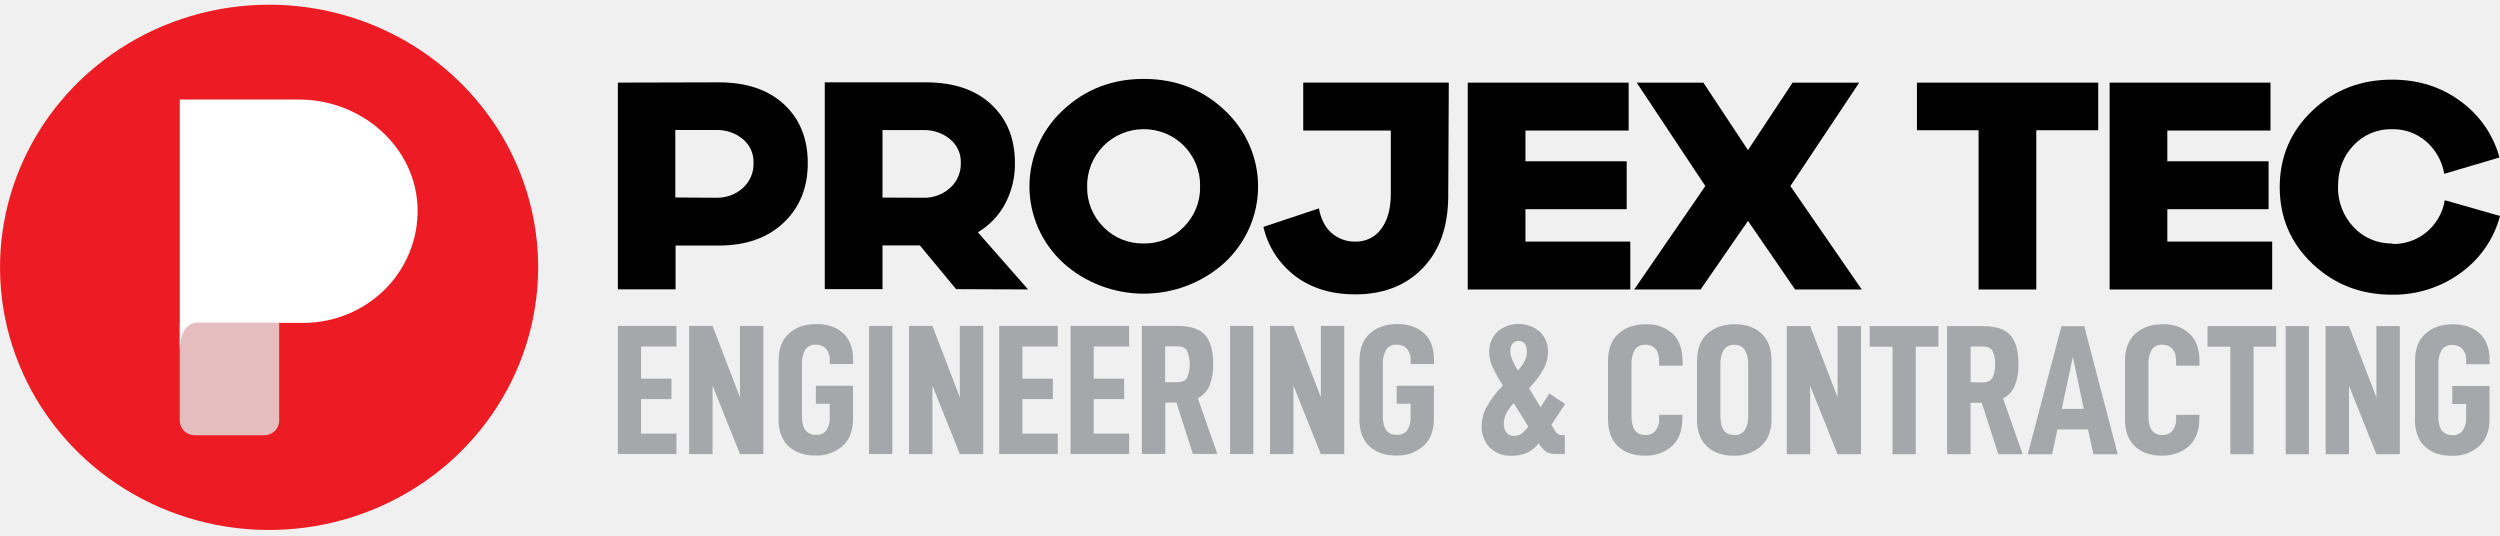
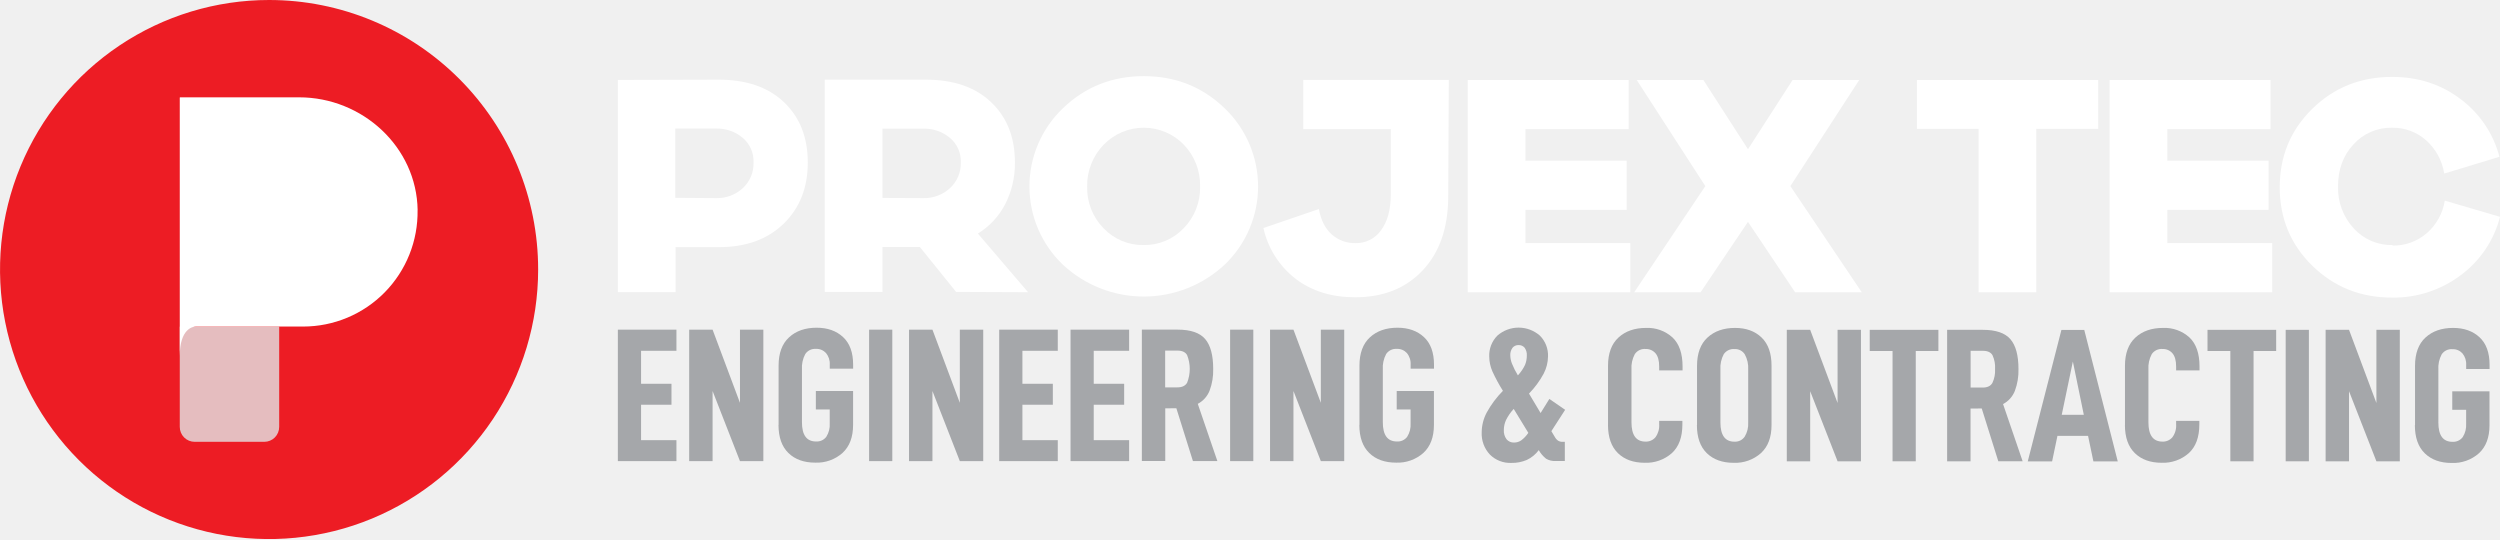
- <svg xmlns="http://www.w3.org/2000/svg" width="257" height="55" viewBox="0 0 257 55" fill="none">
-   <g clip-path="url(#clip0_1_1277)">
-     <path d="M55.322 27.483C55.322 32.822 53.699 38.042 50.66 42.482C47.621 46.922 43.301 50.383 38.247 52.426C33.193 54.47 27.631 55.004 22.266 53.963C16.901 52.921 11.972 50.349 8.104 46.574C4.235 42.798 1.601 37.987 0.534 32.75C-0.533 27.513 0.014 22.084 2.108 17.151C4.201 12.217 7.747 8.001 12.295 5.034C16.844 2.067 22.192 0.484 27.662 0.484C34.998 0.484 42.033 3.328 47.22 8.392C52.407 13.455 55.322 20.322 55.322 27.483Z" fill="#ED1C24" />
-     <path d="M28.652 33.192H18.516C18.507 33.192 18.498 33.195 18.491 33.202C18.484 33.209 18.48 33.217 18.48 33.227V43.248C18.48 43.644 18.642 44.024 18.929 44.304C19.216 44.585 19.605 44.742 20.012 44.742H27.169C27.576 44.742 27.965 44.585 28.252 44.304C28.539 44.024 28.701 43.644 28.701 43.248V33.227C28.701 33.217 28.697 33.209 28.69 33.202C28.683 33.195 28.674 33.192 28.665 33.192" fill="#E5BDBF" />
-     <path d="M42.932 21.529C42.83 15.19 37.244 10.233 30.75 10.233H18.516C18.507 10.233 18.498 10.237 18.492 10.243C18.485 10.249 18.481 10.257 18.48 10.266V36.146C18.48 33.384 19.848 33.202 20.114 33.194H31.168C32.729 33.194 34.273 32.891 35.712 32.302C37.152 31.714 38.456 30.852 39.551 29.766C40.645 28.68 41.507 27.393 42.087 25.979C42.667 24.565 42.952 23.052 42.927 21.529" fill="white" />
-     <path d="M65.902 38.926H69.028V41.026H65.902V44.575H69.538V46.675H63.516V33.506H69.538V35.623H65.902V38.926Z" fill="#A5A7AA" />
-     <path d="M78.472 46.675H76.068L73.254 39.651V46.675H70.847V33.506H73.254L76.068 40.834V33.506H78.472V46.675Z" fill="#A5A7AA" />
-     <path d="M80.039 43.046V37.11C80.039 35.863 80.397 34.918 81.113 34.275C81.83 33.633 82.775 33.311 83.948 33.311C85.07 33.311 85.975 33.623 86.666 34.248C87.357 34.872 87.702 35.795 87.702 37.015V37.416H85.298V37.015C85.327 36.59 85.188 36.17 84.908 35.842C84.778 35.706 84.62 35.599 84.444 35.528C84.267 35.457 84.078 35.424 83.887 35.431C83.673 35.414 83.458 35.453 83.263 35.543C83.069 35.634 82.903 35.773 82.782 35.947C82.522 36.421 82.404 36.957 82.44 37.493V42.779C82.44 44.064 82.923 44.707 83.887 44.707C84.089 44.72 84.291 44.684 84.476 44.603C84.66 44.521 84.821 44.396 84.944 44.239C85.204 43.838 85.327 43.367 85.296 42.894V41.501H83.869V39.651H87.697V43.048C87.697 44.27 87.336 45.205 86.613 45.853C85.841 46.52 84.835 46.869 83.806 46.827C82.645 46.827 81.727 46.505 81.05 45.863C80.373 45.22 80.032 44.282 80.029 43.048" fill="#A5A7AA" />
-     <path d="M91.729 33.506H89.343V46.675H91.729V33.506Z" fill="#A5A7AA" />
-     <path d="M101.076 46.675H98.67L95.855 39.651V46.675H93.449V33.506H95.855L98.67 40.834V33.506H101.076V46.675Z" fill="#A5A7AA" />
-     <path d="M105.103 38.926H108.232V41.026H105.103V44.575H108.74V46.675H102.717V33.506H108.74V35.623H105.103V38.926Z" fill="#A5A7AA" />
-     <path d="M112.435 38.926H115.563V41.026H112.435V44.575H116.074V46.675H110.051V33.506H116.074V35.623H112.435V38.926Z" fill="#A5A7AA" />
-     <path d="M121.04 39.287C121.521 39.287 121.854 39.131 122.037 38.819C122.396 37.933 122.396 36.947 122.037 36.061C121.867 35.756 121.531 35.603 121.029 35.603H119.779V39.287H121.04ZM119.789 41.387V46.663H117.383V33.503H121.06C122.39 33.503 123.332 33.815 123.885 34.437C124.438 35.06 124.715 36.056 124.717 37.426C124.739 38.175 124.613 38.92 124.344 39.621C124.114 40.187 123.684 40.655 123.132 40.938L125.146 46.667H122.632L120.93 41.379L119.789 41.387Z" fill="#A5A7AA" />
-     <path d="M128.841 33.506H126.455V46.675H128.841V33.506Z" fill="#A5A7AA" />
-     <path d="M138.186 46.675H135.782L132.967 39.651V46.675H130.561V33.506H132.967L135.782 40.834V33.506H138.186V46.675Z" fill="#A5A7AA" />
-     <path d="M139.752 43.046V37.11C139.752 35.863 140.11 34.918 140.827 34.275C141.543 33.633 142.488 33.311 143.662 33.311C144.783 33.311 145.689 33.623 146.379 34.248C147.07 34.872 147.416 35.795 147.416 37.015V37.416H145.012V37.015C145.041 36.59 144.901 36.17 144.621 35.842C144.491 35.706 144.333 35.599 144.157 35.528C143.981 35.457 143.791 35.424 143.6 35.431C143.386 35.414 143.171 35.453 142.977 35.543C142.783 35.634 142.617 35.773 142.496 35.947C142.236 36.421 142.117 36.957 142.154 37.493V42.779C142.154 44.064 142.636 44.707 143.6 44.707C143.803 44.72 144.005 44.684 144.189 44.603C144.373 44.521 144.534 44.396 144.657 44.239C144.917 43.838 145.04 43.367 145.009 42.894V41.501H143.58V39.651H147.408V43.048C147.408 44.27 147.046 45.205 146.323 45.853C145.552 46.52 144.546 46.869 143.516 46.827C142.356 46.827 141.437 46.505 140.76 45.863C140.083 45.22 139.743 44.282 139.74 43.048" fill="#A5A7AA" />
-     <path d="M155.257 36.099C155.266 36.37 155.322 36.638 155.423 36.891C155.593 37.305 155.798 37.704 156.038 38.084C156.335 37.775 156.582 37.424 156.771 37.043C156.897 36.743 156.961 36.422 156.957 36.099C156.977 35.821 156.898 35.544 156.732 35.316C156.657 35.229 156.563 35.16 156.457 35.114C156.35 35.068 156.234 35.046 156.117 35.05C155.997 35.044 155.876 35.066 155.766 35.114C155.655 35.162 155.558 35.235 155.482 35.327C155.32 35.552 155.241 35.824 155.257 36.099ZM157.115 43.848L155.61 41.444C155.292 41.777 155.026 42.153 154.819 42.56C154.672 42.873 154.595 43.212 154.594 43.556C154.571 43.891 154.671 44.222 154.877 44.49C154.972 44.597 155.09 44.681 155.222 44.738C155.355 44.794 155.498 44.82 155.643 44.814C155.9 44.816 156.152 44.743 156.367 44.605C156.659 44.395 156.91 44.137 157.11 43.843L157.115 43.848ZM160.629 44.739H160.864V46.663H159.925C159.58 46.684 159.236 46.604 158.937 46.433C158.633 46.196 158.377 45.904 158.184 45.574C157.864 45.997 157.44 46.335 156.952 46.558C156.451 46.764 155.911 46.865 155.367 46.854C154.959 46.871 154.552 46.805 154.172 46.661C153.792 46.516 153.446 46.296 153.157 46.015C152.871 45.715 152.648 45.362 152.504 44.977C152.36 44.592 152.297 44.183 152.318 43.773C152.326 43.091 152.501 42.421 152.828 41.818C153.279 41.018 153.842 40.283 154.5 39.633C154.094 39.006 153.731 38.352 153.415 37.678C153.206 37.211 153.096 36.708 153.093 36.198C153.077 35.811 153.143 35.424 153.287 35.062C153.432 34.701 153.652 34.373 153.933 34.099C154.537 33.584 155.312 33.301 156.114 33.301C156.915 33.301 157.69 33.584 158.294 34.099C158.576 34.372 158.796 34.701 158.941 35.062C159.086 35.423 159.153 35.81 159.136 36.198C159.127 36.798 158.973 37.386 158.687 37.917C158.283 38.646 157.776 39.317 157.182 39.91L158.373 41.858L159.274 40.445L160.897 41.534L159.481 43.673L159.833 44.246C159.914 44.398 160.031 44.529 160.175 44.627C160.314 44.708 160.473 44.747 160.634 44.742" fill="#A5A7AA" />
-     <path d="M165.304 43.066V37.13C165.304 35.883 165.662 34.938 166.378 34.295C167.095 33.653 168.04 33.331 169.214 33.331C170.213 33.288 171.189 33.63 171.931 34.285C172.622 34.921 172.967 35.889 172.967 37.187V37.588H170.563V37.197C170.563 36.599 170.437 36.157 170.183 35.869C170.057 35.728 169.899 35.616 169.723 35.542C169.546 35.468 169.355 35.434 169.162 35.441C168.948 35.424 168.733 35.463 168.539 35.553C168.345 35.644 168.179 35.783 168.058 35.957C167.798 36.431 167.679 36.967 167.716 37.503V42.792C167.716 44.077 168.198 44.72 169.162 44.72C169.356 44.727 169.548 44.691 169.725 44.615C169.901 44.539 170.058 44.425 170.183 44.281C170.463 43.906 170.598 43.446 170.563 42.983V42.64H172.949V43.003C172.949 44.275 172.588 45.233 171.865 45.875C171.097 46.534 170.099 46.879 169.078 46.839C167.918 46.839 166.999 46.518 166.322 45.875C165.645 45.233 165.305 44.294 165.302 43.061" fill="#A5A7AA" />
-     <path d="M179.714 42.799V37.511C179.749 36.977 179.627 36.443 179.362 35.974C179.25 35.803 179.092 35.665 178.907 35.572C178.721 35.48 178.514 35.437 178.306 35.449C178.091 35.431 177.876 35.47 177.682 35.561C177.488 35.651 177.322 35.791 177.201 35.964C176.941 36.438 176.823 36.974 176.859 37.511V42.799C176.859 44.084 177.341 44.727 178.306 44.727C178.509 44.738 178.712 44.698 178.895 44.611C179.078 44.523 179.236 44.392 179.352 44.229C179.618 43.802 179.744 43.306 179.714 42.807V42.799ZM174.455 43.073V37.13C174.455 35.883 174.813 34.938 175.529 34.295C176.246 33.653 177.191 33.331 178.365 33.331C179.499 33.331 180.409 33.653 181.092 34.295C181.776 34.938 182.117 35.883 182.113 37.13V43.066C182.113 44.286 181.752 45.221 181.029 45.87C180.257 46.537 179.251 46.886 178.222 46.844C177.061 46.844 176.142 46.523 175.463 45.88C174.784 45.238 174.444 44.3 174.442 43.066" fill="#A5A7AA" />
-     <path d="M191.308 46.692H188.904L186.086 39.671V46.692H183.683V33.523H186.086L188.904 40.854V33.523H191.308V46.692Z" fill="#A5A7AA" />
-     <path d="M196.94 35.643V46.692H194.554V35.643H192.208V33.523H199.267V35.643H196.94Z" fill="#A5A7AA" />
-     <path d="M203.822 39.307C204.305 39.307 204.638 39.151 204.82 38.839C205.028 38.407 205.122 37.932 205.093 37.456C205.125 36.984 205.037 36.512 204.837 36.081C204.667 35.776 204.331 35.623 203.829 35.623H202.579V39.307H203.822ZM202.571 41.407V46.695H200.165V33.523H203.842C205.171 33.523 206.113 33.835 206.667 34.46C207.222 35.084 207.499 36.08 207.499 37.449C207.522 38.197 207.395 38.942 207.126 39.643C206.896 40.209 206.467 40.677 205.914 40.961L207.928 46.69H205.424L203.722 41.402L202.571 41.407Z" fill="#A5A7AA" />
-     <path d="M213.09 36.699L211.947 42.034H214.215L213.09 36.699ZM211.505 44.142L210.957 46.7H208.453L211.914 33.531H214.261L217.704 46.7H215.2L214.652 44.142H211.505Z" fill="#A5A7AA" />
-     <path d="M218.447 43.066V37.13C218.447 35.883 218.805 34.938 219.521 34.295C220.237 33.653 221.182 33.331 222.356 33.331C223.355 33.288 224.332 33.631 225.074 34.285C225.764 34.921 226.11 35.889 226.11 37.187V37.588H223.706V37.197C223.706 36.599 223.579 36.157 223.326 35.87C223.199 35.728 223.042 35.617 222.865 35.542C222.688 35.468 222.497 35.434 222.305 35.441C222.09 35.424 221.875 35.463 221.681 35.553C221.487 35.644 221.321 35.783 221.2 35.957C220.94 36.431 220.822 36.967 220.858 37.504V42.792C220.858 44.077 221.34 44.72 222.305 44.72C222.498 44.727 222.69 44.691 222.867 44.615C223.044 44.539 223.201 44.425 223.326 44.281C223.606 43.906 223.741 43.446 223.706 42.983V42.64H226.092V43.004C226.092 44.276 225.73 45.233 225.007 45.876C224.24 46.534 223.242 46.879 222.221 46.839C221.06 46.839 220.141 46.518 219.462 45.876C218.783 45.233 218.443 44.295 218.441 43.061" fill="#A5A7AA" />
-     <path d="M231.665 35.643V46.692H229.279V35.643H226.931V33.523H233.99V35.643H231.665Z" fill="#A5A7AA" />
-     <path d="M237.353 33.523H234.967V46.692H237.353V33.523Z" fill="#A5A7AA" />
-     <path d="M246.701 46.692H244.294L241.48 39.671V46.692H239.073V33.523H241.48L244.294 40.854V33.523H246.701V46.692Z" fill="#A5A7AA" />
-     <path d="M248.265 43.066V37.13C248.265 35.883 248.623 34.938 249.34 34.295C250.056 33.653 251.001 33.331 252.175 33.331C253.296 33.331 254.202 33.642 254.892 34.265C255.583 34.888 255.929 35.81 255.929 37.033V37.446H253.522V37.045C253.551 36.62 253.411 36.2 253.132 35.872C253.002 35.736 252.843 35.629 252.667 35.558C252.491 35.487 252.301 35.454 252.111 35.461C251.897 35.444 251.681 35.483 251.487 35.573C251.293 35.664 251.127 35.803 251.006 35.977C250.746 36.451 250.628 36.987 250.664 37.523V42.812C250.664 44.097 251.146 44.739 252.111 44.739C252.313 44.753 252.515 44.717 252.7 44.635C252.884 44.553 253.045 44.428 253.167 44.271C253.428 43.87 253.551 43.4 253.52 42.926V41.534H252.093V39.683H255.921V43.081C255.921 44.301 255.559 45.236 254.836 45.885C254.065 46.552 253.059 46.901 252.029 46.859C250.869 46.859 249.95 46.538 249.271 45.895C248.592 45.253 248.252 44.314 248.25 43.081" fill="#A5A7AA" />
-     <path d="M73.636 20.329C74.642 20.353 75.618 19.996 76.359 19.332C76.723 19.004 77.01 18.603 77.201 18.157C77.391 17.711 77.481 17.23 77.464 16.747C77.483 16.28 77.392 15.816 77.198 15.389C77.005 14.963 76.713 14.585 76.347 14.286C75.588 13.668 74.625 13.339 73.636 13.362H69.421V20.301L73.636 20.329ZM73.866 8.465C76.732 8.465 78.97 9.212 80.603 10.731C82.236 12.251 83.04 14.256 83.04 16.774C83.04 19.293 82.208 21.335 80.547 22.902C78.886 24.469 76.673 25.241 73.892 25.241H69.449V29.744H63.516V8.492L73.866 8.465Z" fill="black" />
-     <path d="M94.932 20.329C95.937 20.353 96.913 19.996 97.654 19.332C98.019 19.007 98.307 18.608 98.5 18.165C98.693 17.721 98.786 17.241 98.772 16.759C98.791 16.293 98.701 15.828 98.507 15.401C98.313 14.973 98.022 14.595 97.654 14.296C96.892 13.675 95.924 13.346 94.932 13.372H90.719V20.311L94.932 20.329ZM98.287 29.724L94.562 25.226H90.719V29.724H84.785V8.465H95.161C98.027 8.465 100.265 9.212 101.898 10.731C103.531 12.251 104.335 14.256 104.335 16.772C104.354 18.221 104.009 19.652 103.332 20.942C102.688 22.152 101.717 23.167 100.525 23.878L105.685 29.754L98.287 29.724Z" fill="black" />
-     <path d="M117.549 25.029C118.319 25.045 119.084 24.904 119.795 24.614C120.506 24.325 121.147 23.895 121.678 23.35C122.231 22.801 122.666 22.149 122.956 21.433C123.247 20.716 123.387 19.951 123.37 19.18C123.39 18.408 123.253 17.64 122.968 16.919C122.682 16.199 122.253 15.541 121.706 14.983C121.17 14.444 120.529 14.014 119.82 13.721C119.11 13.428 118.348 13.277 117.578 13.277C116.808 13.277 116.046 13.428 115.337 13.721C114.628 14.014 113.986 14.444 113.451 14.983C112.899 15.54 112.466 16.197 112.175 16.917C111.885 17.637 111.743 18.407 111.759 19.18C111.74 19.95 111.88 20.716 112.17 21.432C112.459 22.148 112.893 22.8 113.445 23.35C113.976 23.895 114.617 24.325 115.327 24.614C116.038 24.903 116.802 25.044 117.572 25.029H117.549ZM125.891 11.329C126.978 12.34 127.843 13.555 128.435 14.902C129.026 16.249 129.331 17.699 129.331 19.164C129.331 20.63 129.026 22.08 128.435 23.426C127.843 24.773 126.978 25.989 125.891 26.999C123.632 29.049 120.662 30.189 117.578 30.189C114.494 30.189 111.524 29.049 109.266 26.999C108.179 25.989 107.313 24.773 106.722 23.426C106.131 22.08 105.826 20.63 105.826 19.164C105.826 17.699 106.131 16.249 106.722 14.902C107.313 13.555 108.179 12.34 109.266 11.329C111.562 9.175 114.339 8.111 117.579 8.111C120.82 8.111 123.599 9.175 125.893 11.329" fill="black" />
-     <path d="M148.878 20.244C148.85 23.293 148.018 25.724 146.27 27.547C144.522 29.371 142.187 30.262 139.303 30.262C136.896 30.262 134.861 29.647 133.197 28.417C131.514 27.152 130.339 25.35 129.879 23.325L135.583 21.422C135.784 22.513 136.213 23.353 136.871 23.941C137.545 24.537 138.427 24.858 139.337 24.837C139.851 24.851 140.36 24.741 140.82 24.516C141.28 24.292 141.676 23.959 141.973 23.549C142.631 22.683 142.976 21.48 142.976 19.94V13.417H133.973V8.492H148.937L148.878 20.244Z" fill="black" />
-     <path d="M167.596 29.759H150.884V8.495H167.425V13.419H156.817V16.58H167.223V21.504H156.817V24.835H167.596V29.759Z" fill="black" />
-     <path d="M179.691 22.707L174.82 29.759H167.996L175.307 19.126L168.254 8.495H175.106L179.691 15.432L184.28 8.495H191.129L184.05 19.126L191.387 29.759H184.537L179.691 22.707Z" fill="black" />
-     <path d="M209.331 13.389V29.759H203.398V13.389H197.062V8.495H215.696V13.389H209.331Z" fill="black" />
-     <path d="M233.581 29.759H216.869V8.495H233.408V13.419H222.802V16.58H233.209V21.504H222.802V24.835H233.581V29.759Z" fill="black" />
-     <path d="M245.966 25.084C247.246 25.104 248.489 24.667 249.462 23.853C250.459 23.011 251.119 21.852 251.325 20.58L257 22.204C256.385 24.551 254.957 26.618 252.958 28.053C250.926 29.541 248.447 30.329 245.907 30.295C242.669 30.295 239.946 29.231 237.708 27.104C235.47 24.977 234.355 22.346 234.355 19.24C234.355 16.134 235.472 13.511 237.708 11.379C239.943 9.247 242.666 8.188 245.907 8.188C248.574 8.188 250.924 8.916 252.93 10.398C254.904 11.826 256.32 13.869 256.944 16.189L251.268 17.868C251.057 16.582 250.399 15.407 249.406 14.537C248.443 13.705 247.195 13.256 245.91 13.28C245.161 13.262 244.417 13.403 243.729 13.693C243.042 13.983 242.426 14.414 241.926 14.959C240.865 16.077 240.349 17.477 240.349 19.156C240.304 20.705 240.88 22.211 241.954 23.353C242.46 23.898 243.081 24.329 243.774 24.619C244.466 24.909 245.215 25.05 245.968 25.032L245.966 25.084Z" fill="black" />
+ <svg xmlns="http://www.w3.org/2000/svg" width="371" height="80" viewBox="0 0 371 80" fill="none">
+   <g clip-path="url(#clip0_1_1524)">
+     <path d="M79.861 39.998C79.861 47.909 77.519 55.642 73.132 62.22C68.745 68.798 62.509 73.924 55.213 76.952C47.916 79.979 39.888 80.771 32.143 79.228C24.397 77.684 17.283 73.875 11.699 68.281C6.114 62.687 2.312 55.56 0.771 47.801C-0.77 40.042 0.021 32 3.043 24.692C6.065 17.383 11.183 11.136 17.749 6.741C24.316 2.346 32.035 0 39.932 0C50.522 0 60.678 4.214 68.166 11.715C75.654 19.216 79.861 29.39 79.861 39.998Z" fill="#ED1C24" />
+     <path d="M41.362 48.456H26.73C26.716 48.456 26.703 48.462 26.693 48.471C26.684 48.481 26.678 48.494 26.678 48.508V63.353C26.678 63.941 26.911 64.504 27.326 64.919C27.74 65.334 28.302 65.567 28.889 65.567H39.222C39.808 65.567 40.37 65.334 40.785 64.919C41.199 64.504 41.432 63.941 41.432 63.353V48.508C41.432 48.494 41.426 48.481 41.417 48.471C41.407 48.462 41.394 48.456 41.38 48.456" fill="#E5BDBF" />
+     <path d="M61.977 31.178C61.829 21.787 53.765 14.443 44.39 14.443H26.73C26.717 14.443 26.704 14.448 26.695 14.457C26.685 14.466 26.679 14.478 26.678 14.491V52.833C26.678 48.74 28.653 48.471 29.036 48.46H44.994C47.247 48.459 49.477 48.01 51.554 47.138C53.632 46.266 55.515 44.989 57.095 43.381C58.675 41.772 59.919 39.865 60.756 37.77C61.593 35.675 62.005 33.434 61.969 31.178" fill="white" />
+     <path d="M95.134 56.951H99.647V60.062H95.134V65.32H100.384V68.431H91.69V48.921H100.384V52.058H95.134V56.951Z" fill="#A5A7AA" />
+     <path d="M113.281 68.431H109.811L105.748 58.025V68.431H102.274V48.921H105.748L109.811 59.778V48.921H113.281V68.431Z" fill="#A5A7AA" />
+     <path d="M115.543 63.055V54.261C115.543 52.413 116.06 51.014 117.094 50.061C118.128 49.109 119.492 48.633 121.186 48.633C122.805 48.633 124.113 49.096 125.11 50.021C126.107 50.946 126.605 52.312 126.605 54.121V54.715H123.135V54.121C123.177 53.49 122.975 52.868 122.572 52.383C122.384 52.181 122.155 52.022 121.901 51.917C121.647 51.812 121.373 51.763 121.098 51.774C120.788 51.748 120.478 51.806 120.198 51.94C119.917 52.074 119.678 52.28 119.503 52.538C119.128 53.24 118.957 54.034 119.009 54.829V62.66C119.009 64.564 119.706 65.516 121.098 65.516C121.39 65.536 121.682 65.483 121.948 65.362C122.214 65.24 122.446 65.055 122.623 64.822C122.999 64.229 123.177 63.531 123.131 62.83V60.767H121.072V58.025H126.598V63.058C126.598 64.869 126.076 66.254 125.032 67.213C123.919 68.201 122.466 68.719 120.98 68.656C119.305 68.656 117.979 68.18 117.002 67.228C116.024 66.276 115.533 64.886 115.528 63.058" fill="#A5A7AA" />
+     <path d="M132.418 48.921H128.974V68.431H132.418V48.921Z" fill="#A5A7AA" />
+     <path d="M145.912 68.431H142.438L138.375 58.025V68.431H134.901V48.921H138.375L142.438 59.778V48.921H145.912V68.431Z" fill="#A5A7AA" />
+     <path d="M151.725 56.951H156.241V60.062H151.725V65.32H156.974V68.431H148.281V48.921H156.974V52.058H151.725V56.951Z" fill="#A5A7AA" />
+     <path d="M162.309 56.951H166.825V60.062H162.309V65.32H167.562V68.431H158.868V48.921H167.562V52.058H162.309V56.951Z" fill="#A5A7AA" />
+     <path d="M174.73 57.486C175.425 57.486 175.905 57.255 176.171 56.792C176.688 55.48 176.688 54.02 176.171 52.707C175.925 52.255 175.44 52.028 174.716 52.028H172.911V57.486H174.73ZM172.925 60.597V68.413H169.451V48.917H174.76C176.68 48.917 178.04 49.379 178.838 50.301C179.636 51.224 180.036 52.7 180.039 54.73C180.071 55.838 179.889 56.942 179.501 57.981C179.169 58.82 178.548 59.512 177.751 59.933L180.658 68.42H177.029L174.572 60.586L172.925 60.597Z" fill="#A5A7AA" />
+     <path d="M185.992 48.921H182.547V68.431H185.992V48.921Z" fill="#A5A7AA" />
+     <path d="M199.482 68.431H196.012L191.949 58.025V68.431H188.475V48.921H191.949L196.012 59.778V48.921H199.482V68.431Z" fill="#A5A7AA" />
+     <path d="M201.744 63.055V54.261C201.744 52.413 202.261 51.014 203.295 50.061C204.329 49.109 205.693 48.633 207.387 48.633C209.006 48.633 210.314 49.096 211.311 50.021C212.308 50.946 212.806 52.312 212.806 54.121V54.715H209.336V54.121C209.378 53.49 209.176 52.868 208.772 52.383C208.585 52.181 208.356 52.022 208.102 51.917C207.848 51.812 207.574 51.763 207.299 51.774C206.989 51.748 206.679 51.806 206.399 51.94C206.118 52.074 205.879 52.28 205.704 52.538C205.329 53.24 205.158 54.034 205.21 54.829V62.66C205.21 64.564 205.906 65.516 207.299 65.516C207.591 65.536 207.883 65.483 208.149 65.362C208.415 65.24 208.647 65.055 208.824 64.822C209.2 64.229 209.378 63.531 209.332 62.83V60.767H207.27V58.025H212.795V63.058C212.795 64.869 212.273 66.254 211.23 67.213C210.116 68.201 208.664 68.719 207.177 68.656C205.503 68.656 204.176 68.18 203.199 67.228C202.221 66.276 201.73 64.886 201.725 63.058" fill="#A5A7AA" />
+     <path d="M224.127 52.763C224.139 53.165 224.22 53.562 224.366 53.936C224.61 54.55 224.908 55.141 225.254 55.704C225.682 55.246 226.039 54.726 226.311 54.161C226.494 53.718 226.585 53.242 226.58 52.763C226.609 52.35 226.494 51.941 226.256 51.604C226.148 51.475 226.012 51.372 225.858 51.303C225.704 51.235 225.536 51.203 225.368 51.209C225.194 51.2 225.02 51.232 224.86 51.303C224.701 51.375 224.561 51.483 224.451 51.619C224.217 51.952 224.102 52.355 224.127 52.763ZM226.809 64.243L224.635 60.682C224.177 61.175 223.792 61.732 223.493 62.335C223.281 62.798 223.171 63.301 223.169 63.811C223.136 64.306 223.281 64.797 223.578 65.195C223.714 65.353 223.884 65.478 224.076 65.561C224.267 65.644 224.475 65.683 224.683 65.675C225.055 65.677 225.418 65.569 225.729 65.365C226.15 65.054 226.513 64.672 226.801 64.235L226.809 64.243ZM231.881 65.564H232.22V68.413H230.864C230.366 68.444 229.87 68.326 229.439 68.073C228.999 67.722 228.631 67.29 228.352 66.8C227.889 67.427 227.278 67.928 226.573 68.258C225.849 68.563 225.07 68.713 224.285 68.697C223.696 68.722 223.109 68.624 222.56 68.41C222.011 68.196 221.512 67.87 221.095 67.453C220.681 67.009 220.36 66.487 220.152 65.916C219.944 65.346 219.852 64.739 219.883 64.132C219.896 63.122 220.148 62.129 220.62 61.235C221.271 60.05 222.083 58.961 223.033 57.999C222.447 57.069 221.924 56.102 221.467 55.102C221.165 54.411 221.007 53.665 221.003 52.91C220.979 52.336 221.074 51.763 221.283 51.227C221.491 50.692 221.809 50.206 222.215 49.799C223.087 49.037 224.205 48.617 225.363 48.617C226.52 48.617 227.638 49.037 228.51 49.799C228.917 50.205 229.235 50.691 229.444 51.227C229.654 51.762 229.75 52.336 229.726 52.91C229.712 53.798 229.49 54.67 229.078 55.456C228.494 56.537 227.762 57.531 226.904 58.409L228.625 61.294L229.925 59.202L232.268 60.815L230.223 63.984L230.732 64.833C230.848 65.059 231.018 65.252 231.225 65.398C231.426 65.517 231.656 65.576 231.888 65.568" fill="#A5A7AA" />
+     <path d="M238.63 63.084V54.29C238.63 52.443 239.147 51.043 240.181 50.091C241.215 49.139 242.579 48.663 244.273 48.663C245.716 48.598 247.125 49.106 248.197 50.076C249.194 51.018 249.692 52.451 249.692 54.375V54.969H246.222V54.39C246.222 53.504 246.039 52.849 245.673 52.423C245.49 52.214 245.263 52.048 245.008 51.938C244.753 51.829 244.477 51.777 244.2 51.788C243.89 51.763 243.579 51.821 243.299 51.955C243.019 52.089 242.779 52.295 242.605 52.552C242.229 53.255 242.058 54.049 242.111 54.844V62.678C242.111 64.582 242.807 65.534 244.2 65.534C244.478 65.545 244.756 65.492 245.011 65.379C245.266 65.267 245.493 65.098 245.673 64.885C246.077 64.329 246.272 63.648 246.222 62.962V62.453H249.666V62.992C249.666 64.876 249.145 66.294 248.101 67.247C246.993 68.222 245.552 68.734 244.078 68.675C242.403 68.675 241.077 68.199 240.1 67.247C239.122 66.294 238.631 64.904 238.626 63.077" fill="#A5A7AA" />
+     <path d="M259.432 62.689V54.855C259.482 54.063 259.306 53.273 258.924 52.578C258.761 52.325 258.534 52.12 258.266 51.983C257.998 51.846 257.699 51.783 257.399 51.8C257.089 51.774 256.779 51.832 256.498 51.966C256.218 52.1 255.978 52.306 255.804 52.563C255.429 53.266 255.258 54.06 255.31 54.855V62.689C255.31 64.594 256.006 65.546 257.399 65.546C257.692 65.561 257.985 65.502 258.25 65.373C258.514 65.244 258.741 65.049 258.909 64.808C259.293 64.175 259.476 63.44 259.432 62.7V62.689ZM251.84 63.095V54.29C251.84 52.443 252.357 51.043 253.391 50.091C254.425 49.139 255.789 48.663 257.484 48.663C259.122 48.663 260.434 49.139 261.421 50.091C262.409 51.043 262.9 52.443 262.895 54.29V63.084C262.895 64.892 262.373 66.277 261.329 67.239C260.216 68.227 258.763 68.744 257.277 68.682C255.602 68.682 254.275 68.206 253.295 67.254C252.315 66.302 251.824 64.912 251.822 63.084" fill="#A5A7AA" />
+     <path d="M276.168 68.457H272.697L268.631 58.054V68.457H265.16V48.947H268.631L272.697 59.807V48.947H276.168V68.457Z" fill="#A5A7AA" />
+     <path d="M284.298 52.087V68.457H280.854V52.087H277.468V48.947H287.658V52.087H284.298Z" fill="#A5A7AA" />
+     <path d="M294.233 57.515C294.931 57.515 295.411 57.284 295.674 56.822C295.974 56.183 296.109 55.479 296.068 54.774C296.114 54.075 295.987 53.375 295.699 52.737C295.454 52.284 294.969 52.058 294.244 52.058H292.439V57.515H294.233ZM292.428 60.626V68.461H288.954V48.947H294.263C296.181 48.947 297.54 49.409 298.341 50.334C299.141 51.259 299.542 52.735 299.542 54.763C299.574 55.871 299.391 56.975 299.004 58.014C298.672 58.853 298.051 59.545 297.254 59.966L300.16 68.453H296.547L294.09 60.619L292.428 60.626Z" fill="#A5A7AA" />
+     <path d="M307.613 53.652L305.962 61.556H309.237L307.613 53.652ZM305.325 64.678L304.533 68.468H300.919L305.914 48.958H309.304L314.273 68.468H310.659L309.867 64.678H305.325Z" fill="#A5A7AA" />
+     <path d="M315.345 63.084V54.29C315.345 52.443 315.862 51.043 316.896 50.091C317.93 49.139 319.294 48.663 320.989 48.663C322.431 48.598 323.841 49.106 324.912 50.076C325.909 51.018 326.408 52.451 326.408 54.375V54.969H322.937V54.39C322.937 53.504 322.754 52.849 322.388 52.423C322.206 52.214 321.978 52.048 321.724 51.938C321.469 51.829 321.192 51.777 320.915 51.788C320.605 51.763 320.295 51.821 320.015 51.955C319.734 52.089 319.495 52.295 319.32 52.552C318.945 53.255 318.774 54.049 318.826 54.844V62.678C318.826 64.582 319.522 65.534 320.915 65.534C321.194 65.545 321.471 65.492 321.726 65.379C321.982 65.267 322.208 65.098 322.388 64.885C322.793 64.329 322.987 63.648 322.937 62.962V62.453H326.382V62.992C326.382 64.876 325.86 66.294 324.816 67.247C323.708 68.222 322.268 68.734 320.793 68.675C319.118 68.675 317.791 68.199 316.811 67.247C315.831 66.294 315.34 64.904 315.338 63.077" fill="#A5A7AA" />
+     <path d="M334.427 52.087V68.457H330.983V52.087H327.594V48.947H337.783V52.087H334.427Z" fill="#A5A7AA" />
+     <path d="M342.638 48.947H339.194V68.457H342.638V48.947Z" fill="#A5A7AA" />
+     <path d="M356.132 68.457H352.658L348.595 58.054V68.457H345.121V48.947H348.595L352.658 59.807V48.947H356.132V68.457Z" fill="#A5A7AA" />
+     <path d="M358.39 63.084V54.29C358.39 52.443 358.907 51.043 359.941 50.091C360.975 49.139 362.34 48.663 364.034 48.663C365.653 48.663 366.96 49.124 367.957 50.046C368.954 50.969 369.453 52.336 369.453 54.146V54.759H365.979V54.165C366.021 53.534 365.819 52.912 365.416 52.427C365.228 52.225 364.999 52.066 364.745 51.961C364.491 51.856 364.217 51.807 363.942 51.818C363.632 51.792 363.322 51.85 363.042 51.984C362.761 52.118 362.522 52.324 362.347 52.582C361.972 53.284 361.801 54.078 361.853 54.873V62.708C361.853 64.612 362.55 65.564 363.942 65.564C364.234 65.583 364.526 65.53 364.792 65.409C365.058 65.288 365.29 65.103 365.467 64.87C365.843 64.276 366.021 63.579 365.975 62.877V60.814H363.916V58.073H369.442V63.106C369.442 64.914 368.92 66.299 367.876 67.261C366.763 68.249 365.31 68.766 363.824 68.704C362.149 68.704 360.822 68.228 359.842 67.276C358.862 66.324 358.371 64.934 358.368 63.106" fill="#A5A7AA" />
+     <path d="M106.3 29.4C107.752 29.436 109.161 28.907 110.231 27.924C110.756 27.438 111.17 26.844 111.445 26.183C111.721 25.522 111.85 24.809 111.826 24.093C111.853 23.402 111.722 22.714 111.442 22.082C111.162 21.45 110.742 20.891 110.212 20.447C109.117 19.532 107.727 19.045 106.3 19.078H100.214V29.359L106.3 29.4ZM106.632 11.823C110.769 11.823 113.999 12.93 116.357 15.181C118.715 17.432 119.875 20.403 119.875 24.134C119.875 27.865 118.674 30.89 116.276 33.212C113.878 35.533 110.684 36.677 106.669 36.677H100.255V43.349H91.69V11.864L106.632 11.823Z" fill="white" />
+     <path d="M137.041 29.4C138.493 29.436 139.902 28.907 140.972 27.924C141.498 27.441 141.914 26.851 142.193 26.194C142.471 25.536 142.605 24.826 142.585 24.112C142.613 23.42 142.482 22.732 142.203 22.099C141.923 21.466 141.502 20.906 140.972 20.462C139.872 19.542 138.474 19.055 137.041 19.093H130.959V29.374L137.041 29.4ZM141.886 43.319L136.507 36.655H130.959V43.319H122.395V11.823H137.373C141.51 11.823 144.741 12.93 147.098 15.181C149.456 17.432 150.616 20.403 150.616 24.13C150.643 26.277 150.146 28.397 149.168 30.308C148.238 32.1 146.837 33.605 145.116 34.658L152.565 43.364L141.886 43.319Z" fill="white" />
+     <path d="M169.691 36.363C170.803 36.386 171.907 36.177 172.933 35.749C173.959 35.321 174.885 34.683 175.652 33.876C176.45 33.062 177.078 32.096 177.497 31.035C177.917 29.974 178.12 28.84 178.094 27.699C178.123 26.555 177.926 25.416 177.514 24.349C177.101 23.282 176.482 22.307 175.692 21.481C174.919 20.681 173.993 20.045 172.969 19.61C171.945 19.176 170.845 18.953 169.734 18.953C168.622 18.953 167.522 19.176 166.498 19.61C165.474 20.045 164.548 20.681 163.775 21.481C162.979 22.305 162.353 23.278 161.934 24.345C161.515 25.413 161.311 26.552 161.333 27.699C161.306 28.839 161.507 29.973 161.926 31.034C162.344 32.095 162.97 33.062 163.768 33.876C164.533 34.682 165.459 35.32 166.484 35.748C167.51 36.177 168.613 36.386 169.724 36.363H169.691ZM181.734 16.067C183.303 17.564 184.552 19.365 185.405 21.36C186.259 23.356 186.699 25.504 186.699 27.675C186.699 29.845 186.259 31.994 185.405 33.989C184.552 35.984 183.303 37.785 181.734 39.282C178.473 42.319 174.186 44.007 169.734 44.007C165.281 44.007 160.994 42.319 157.734 39.282C156.164 37.785 154.915 35.984 154.062 33.989C153.208 31.994 152.768 29.845 152.768 27.675C152.768 25.504 153.208 23.356 154.062 21.36C154.915 19.365 156.164 17.564 157.734 16.067C161.049 12.875 165.057 11.299 169.735 11.299C174.414 11.299 178.425 12.875 181.737 16.067" fill="white" />
+     <path d="M214.917 29.274C214.877 33.791 213.676 37.393 211.152 40.094C208.629 42.795 205.258 44.116 201.096 44.116C197.62 44.116 194.682 43.205 192.28 41.382C189.85 39.508 188.155 36.838 187.491 33.839L195.725 31.02C196.014 32.636 196.634 33.88 197.585 34.751C198.557 35.634 199.831 36.11 201.143 36.079C201.886 36.1 202.621 35.937 203.285 35.604C203.949 35.271 204.52 34.779 204.949 34.171C205.899 32.887 206.396 31.105 206.396 28.824V19.16H193.4V11.864H215.002L214.917 29.274Z" fill="white" />
+     <path d="M241.938 43.371H217.812V11.868H241.691V19.163H226.377V23.846H241.4V31.142H226.377V36.075H241.938V43.371Z" fill="white" />
+     <path d="M259.399 32.924L252.367 43.371H242.516L253.07 27.617L242.888 11.868H252.779L259.399 22.145L266.022 11.868H275.91L265.691 27.617L276.282 43.371H266.395L259.399 32.924Z" fill="white" />
+     <path d="M302.186 19.119V43.371H293.622V19.119H284.475V11.868H311.374V19.119H302.186Z" fill="white" />
+     <path d="M337.194 43.371H313.068V11.868H336.943V19.163H321.633V23.846H336.656V31.142H321.633V36.075H337.194V43.371Z" fill="white" />
+     <path d="M355.071 36.444C356.919 36.475 358.714 35.826 360.118 34.621C361.557 33.374 362.51 31.656 362.807 29.773L371 32.179C370.113 35.656 368.051 38.717 365.165 40.843C362.232 43.047 358.652 44.215 354.986 44.164C350.312 44.164 346.381 42.589 343.15 39.437C339.92 36.286 338.31 32.389 338.31 27.787C338.31 23.186 339.923 19.3 343.15 16.141C346.377 12.982 350.308 11.414 354.986 11.414C358.836 11.414 362.229 12.491 365.124 14.687C367.974 16.803 370.018 19.83 370.919 23.267L362.726 25.754C362.42 23.849 361.471 22.108 360.037 20.82C358.647 19.587 356.846 18.922 354.99 18.957C353.909 18.93 352.835 19.139 351.843 19.569C350.85 19.998 349.962 20.638 349.24 21.444C347.707 23.101 346.963 25.175 346.963 27.662C346.898 29.958 347.729 32.188 349.28 33.88C350.011 34.687 350.907 35.327 351.907 35.756C352.907 36.185 353.987 36.394 355.075 36.367L355.071 36.444Z" fill="white" />
  </g>
  <defs>
-     <clipPath id="clip0_1_1277">
-       <rect width="257" height="54" fill="white" transform="translate(0 0.483887)" />
+     <clipPath id="clip0_1_1524">
+       <rect width="371" height="80" fill="white" />
    </clipPath>
  </defs>
</svg>
